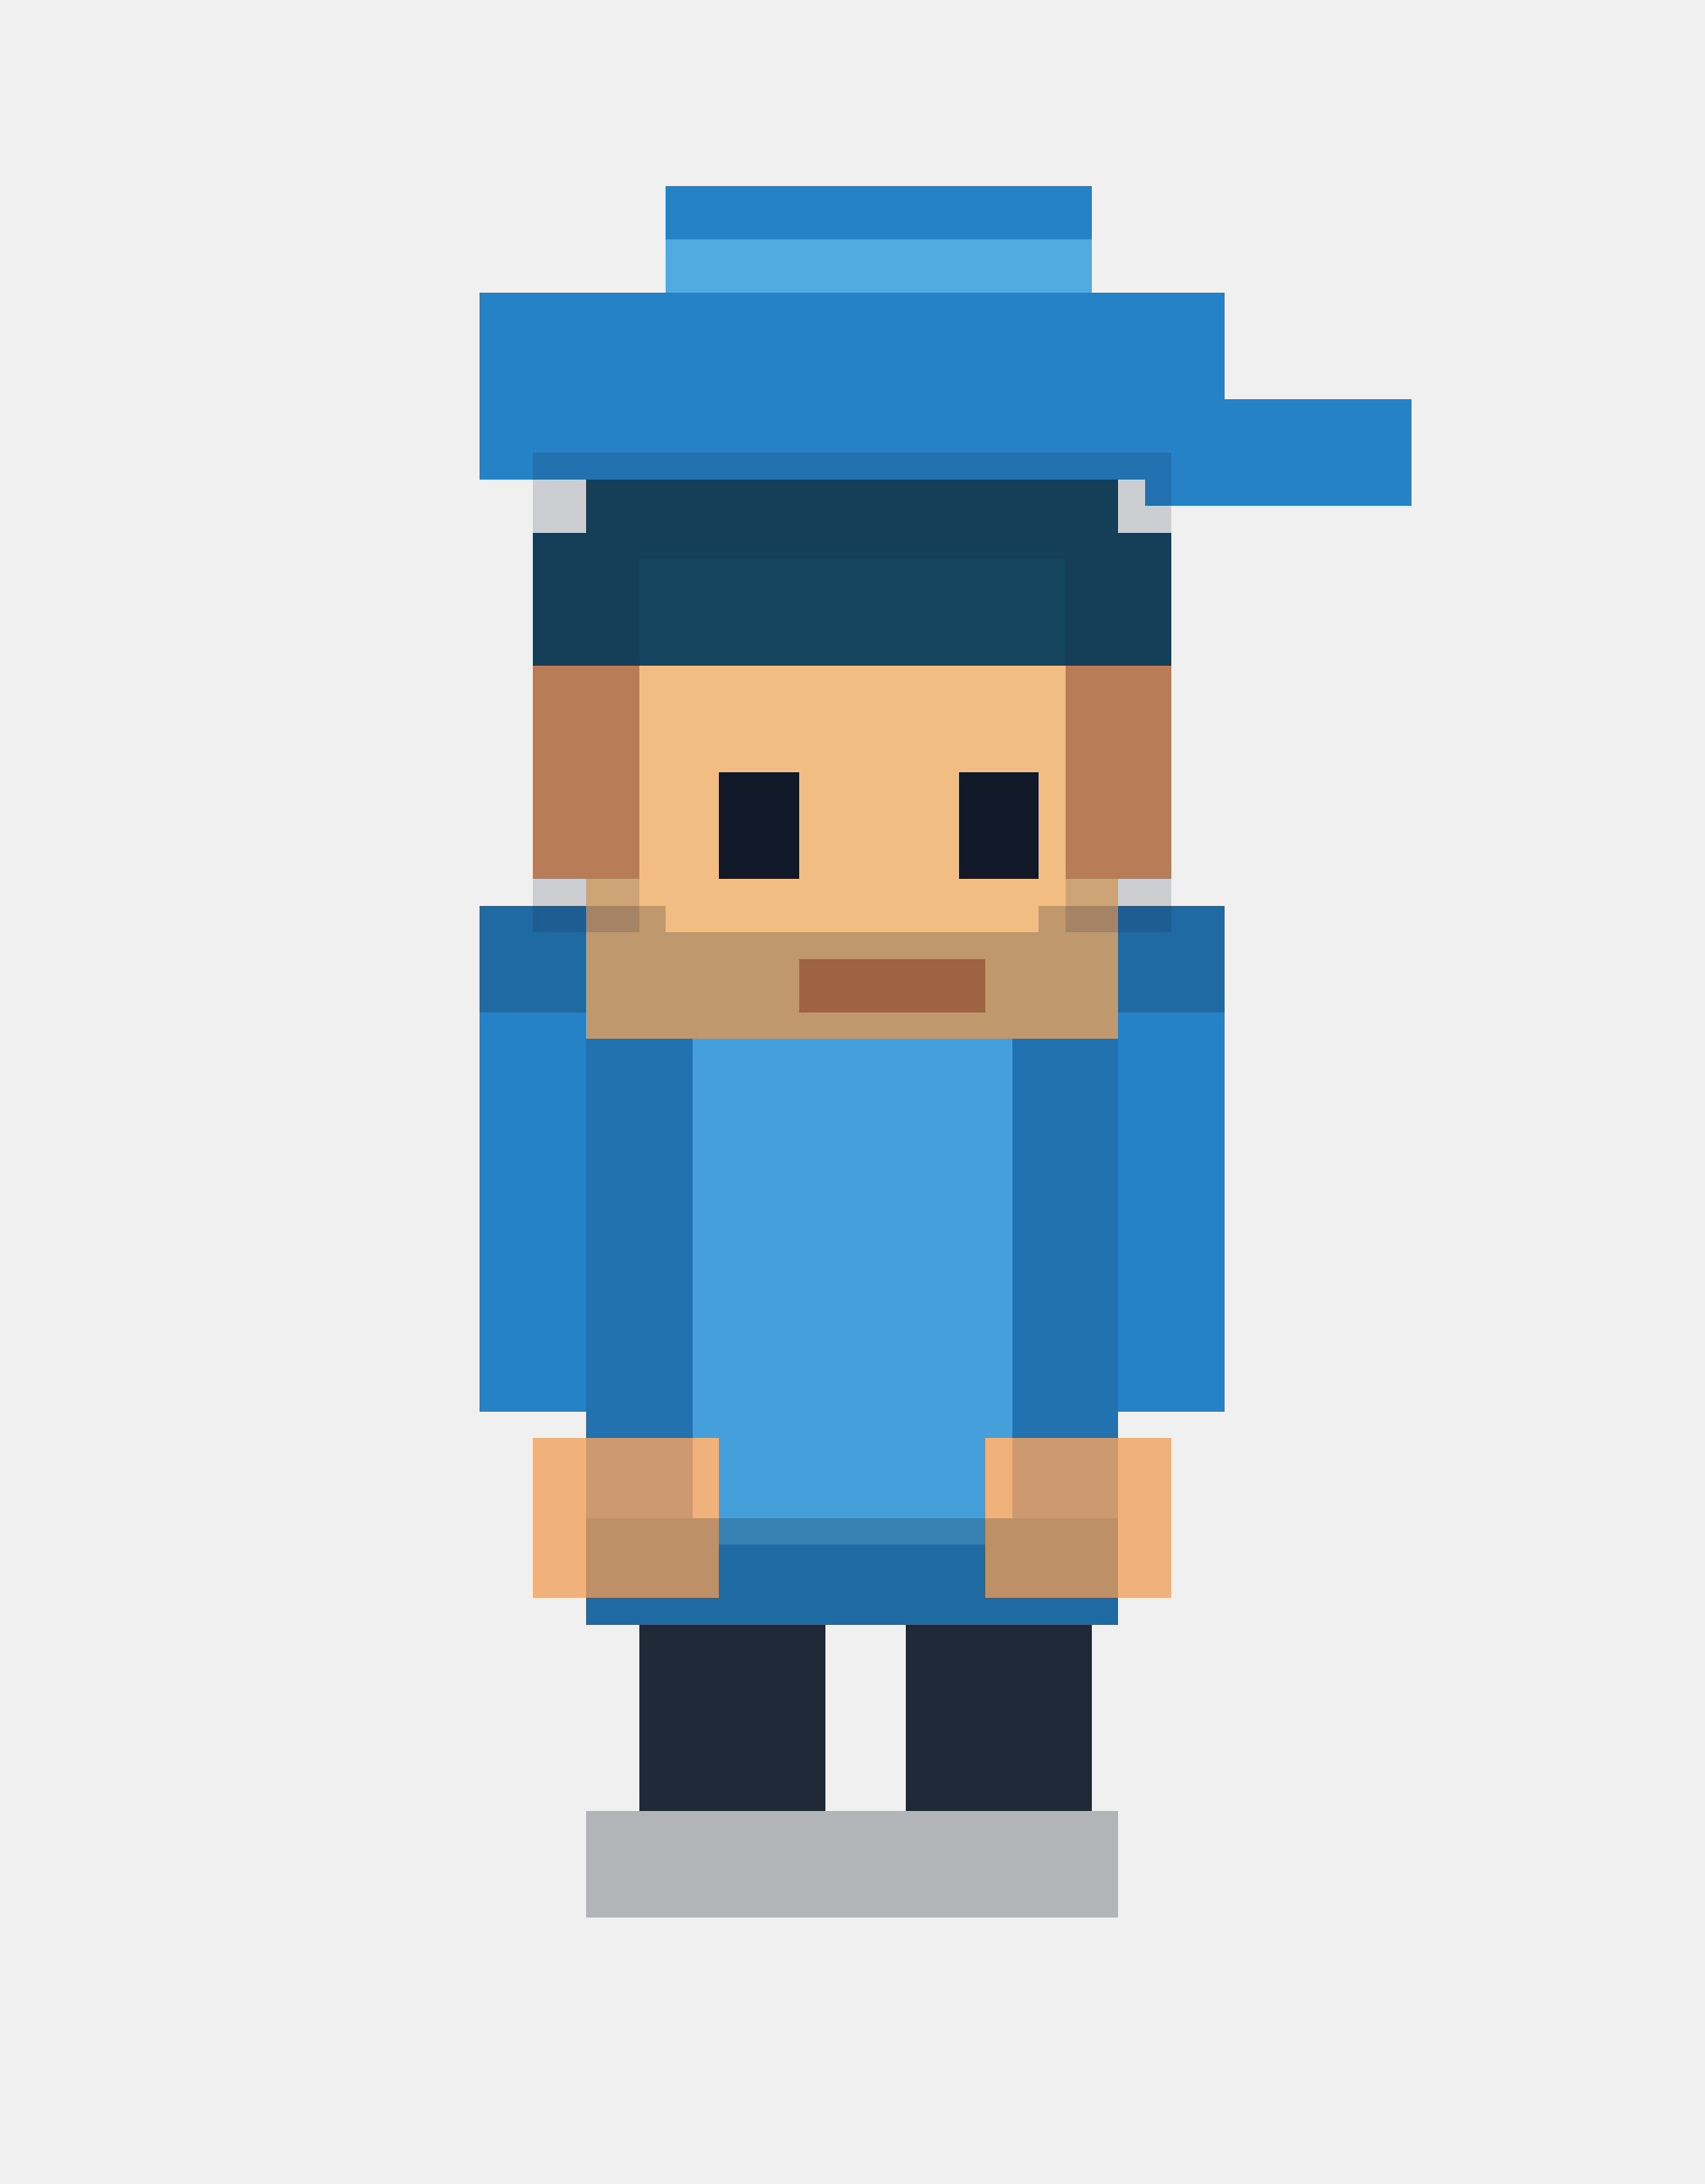
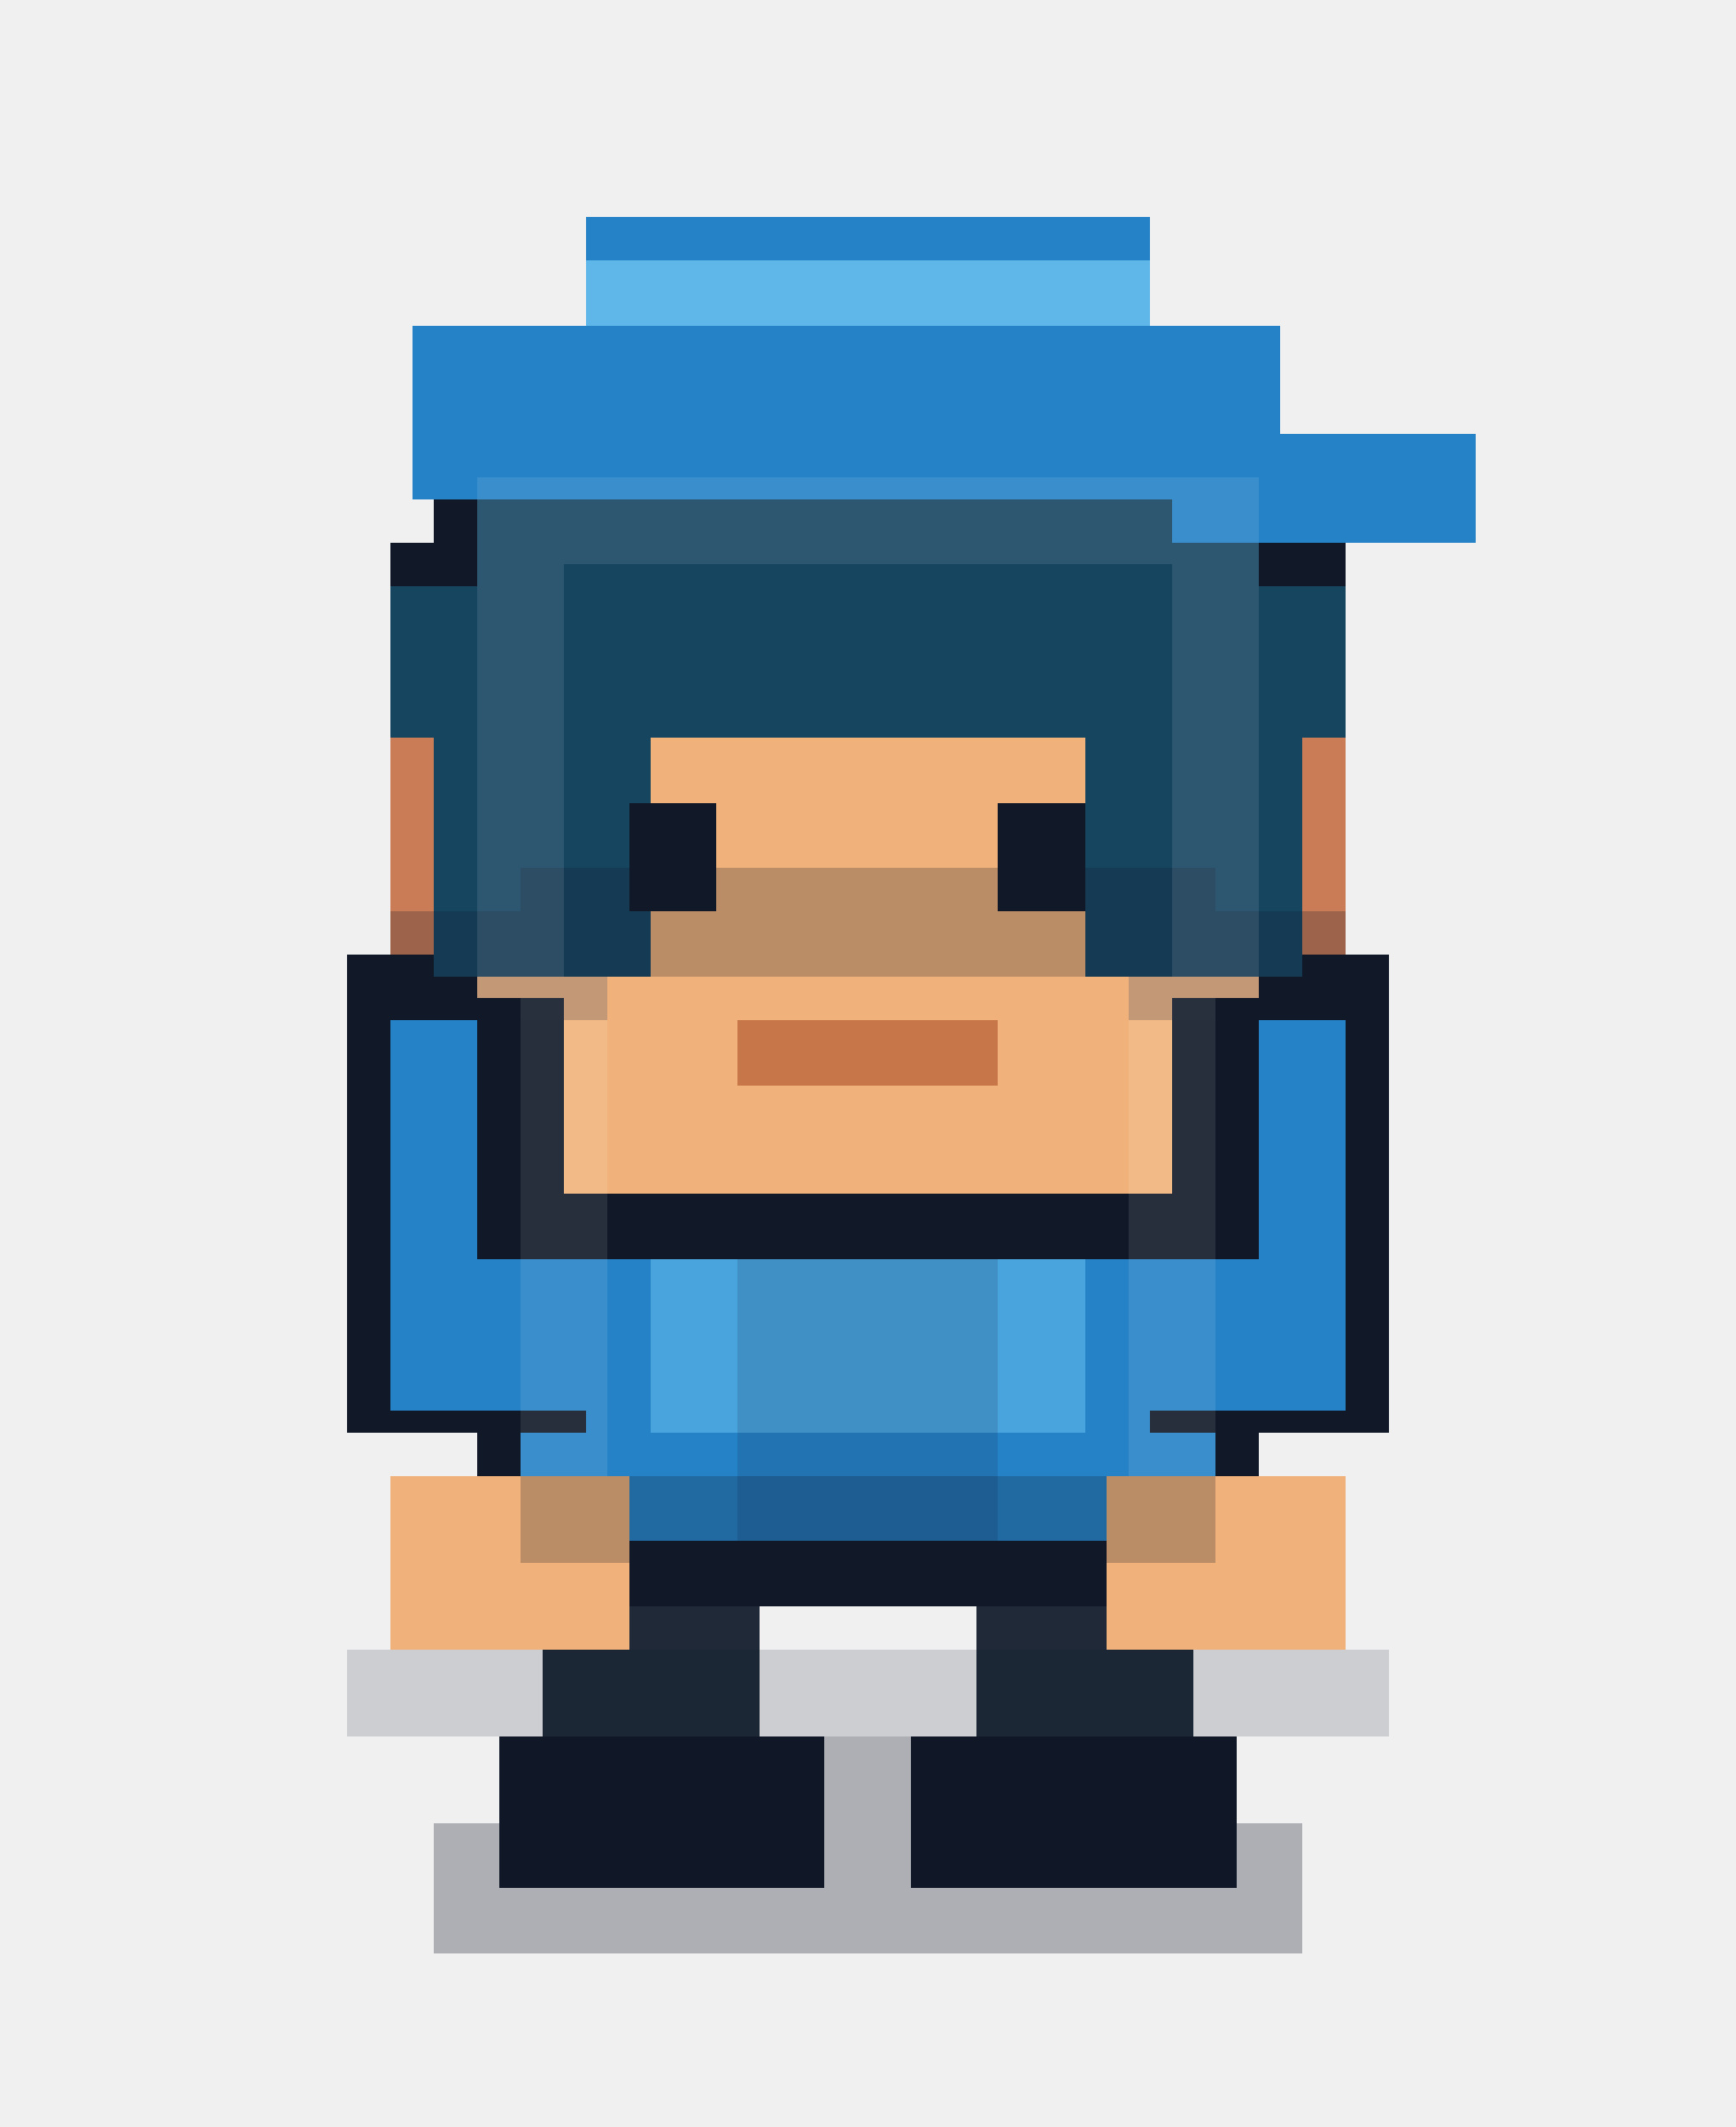
- <svg xmlns="http://www.w3.org/2000/svg" width="64" height="82" viewBox="0 0 64 82" shape-rendering="crispEdges">
-   <path d="M22 68h20v4H22z" fill="#111827" opacity=".28" />
-   <path d="M24 56h7v12h-7zM34 56h7v12h-7z" fill="#1f2937" />
-   <path d="M22 35h20v26H22z" fill="#2582c7" />
-   <path d="M26 38h12v20H26z" fill="#7dd3fc" opacity=".35" />
-   <path d="M18 34h7v19h-7zM39 34h7v19h-7z" fill="#2582c7" />
-   <path d="M20 54h7v6h-7zM37 54h7v6h-7z" fill="#f0b27a" />
-   <path d="M22 17h20v22H22z" fill="#f2bd82" />
-   <path d="M20 22h4v11h-4zM40 22h4v11h-4z" fill="#d8905f" />
-   <path d="M22 14h20v9H22zM20 20h24v5H20z" fill="#164560" />
-   <path d="M18 11h28v7H18zM25 7h16v7H25zM43 15h10v4H43z" fill="#2582c7" />
-   <path d="M25 9h16v2H25z" fill="#7dd3fc" opacity=".5" />
-   <path d="M27 29h3v4h-3zM36 29h3v4h-3z" fill="#111827" />
-   <path d="M30 36h7v2h-7z" fill="#9a3412" opacity=".5" />
-   <path d="M22 35h20v4H22zM22 57h20v4H22zM18 34h7v4h-7zM39 34h7v4h-7z" fill="#0f172a" opacity=".22" />
-   <path d="M20 17h24v4H20zM20 21h4v14h-4zM40 21h4v14h-4zM22 39h4v18h-4zM38 39h4v18h-4z" fill="#0f172a" opacity=".16" />
+ <svg xmlns="http://www.w3.org/2000/svg" width="80" height="98" viewBox="0 0 80 98" shape-rendering="crispEdges">
+   <path d="M20 84h40v6H20zM26 80h28v4H26z" fill="#111827" opacity=".3" />
+   <path d="M25 68h10v14H25zM45 68h10v14H45z" fill="#1f2937" />
+   <path d="M23 80h15v7H23zM42 80h15v7H42z" fill="#101827" />
+   <path d="M25 68h10v4H25zM45 68h10v4H45z" fill="#ffffff" opacity=".1" />
+   <path d="M22 43h36v31H22z" fill="#111827" />
+   <path d="M24 40h32v31H24z" fill="#2582c7" />
+   <path d="M30 44h20v22H30z" fill="#7dd3fc" opacity=".42" />
+   <path d="M34 43h12v28H34z" fill="#0f172a" opacity=".14" />
+   <path d="M16 44h11v22H16zM53 44h11v22H53z" fill="#111827" />
+   <path d="M18 42h10v23H18zM52 42h10v23H52z" fill="#2582c7" />
+   <path d="M18 68h11v8H18zM51 68h11v8H51z" fill="#f0b27a" />
+   <path d="M20 20h40v5H20zM18 25h44v22H18zM22 47h36v11H22z" fill="#111827" />
+   <path d="M22 22h36v24H22zM26 46h28v9H26z" fill="#f0b27a" />
+   <path d="M18 32h5v12h-5zM57 32h5v12h-5z" fill="#c97c55" />
+   <path d="M22 18h36v12H22zM18 27h44v7H18zM20 33h10v12H20zM50 33h10v12H50z" fill="#164560" />
+   <path d="M19 15h40v8H19zM27 10h26v9H27zM54 20h14v5H54z" fill="#2582c7" />
+   <path d="M27 12h26v3H27z" fill="#7dd3fc" opacity=".65" />
+   <path d="M29 37h4v5h-4zM46 37h4v5h-4z" fill="#111827" />
+   <path d="M34 47h12v3H34z" fill="#9a3412" opacity=".48" />
+   <path d="M24 40h32v5H24zM24 68h32v4H24zM18 42h10v5H18zM52 42h10v5H52z" fill="#0f172a" opacity=".24" />
+   <path d="M22 22h36v4H22zM22 26h4v20h-4zM54 26h4v20h-4zM24 45h4v23h-4zM52 45h4v23h-4z" fill="#ffffff" opacity=".1" />
+   <path d="M16 76h48v4H16z" fill="#0f172a" opacity=".16" />
</svg>
